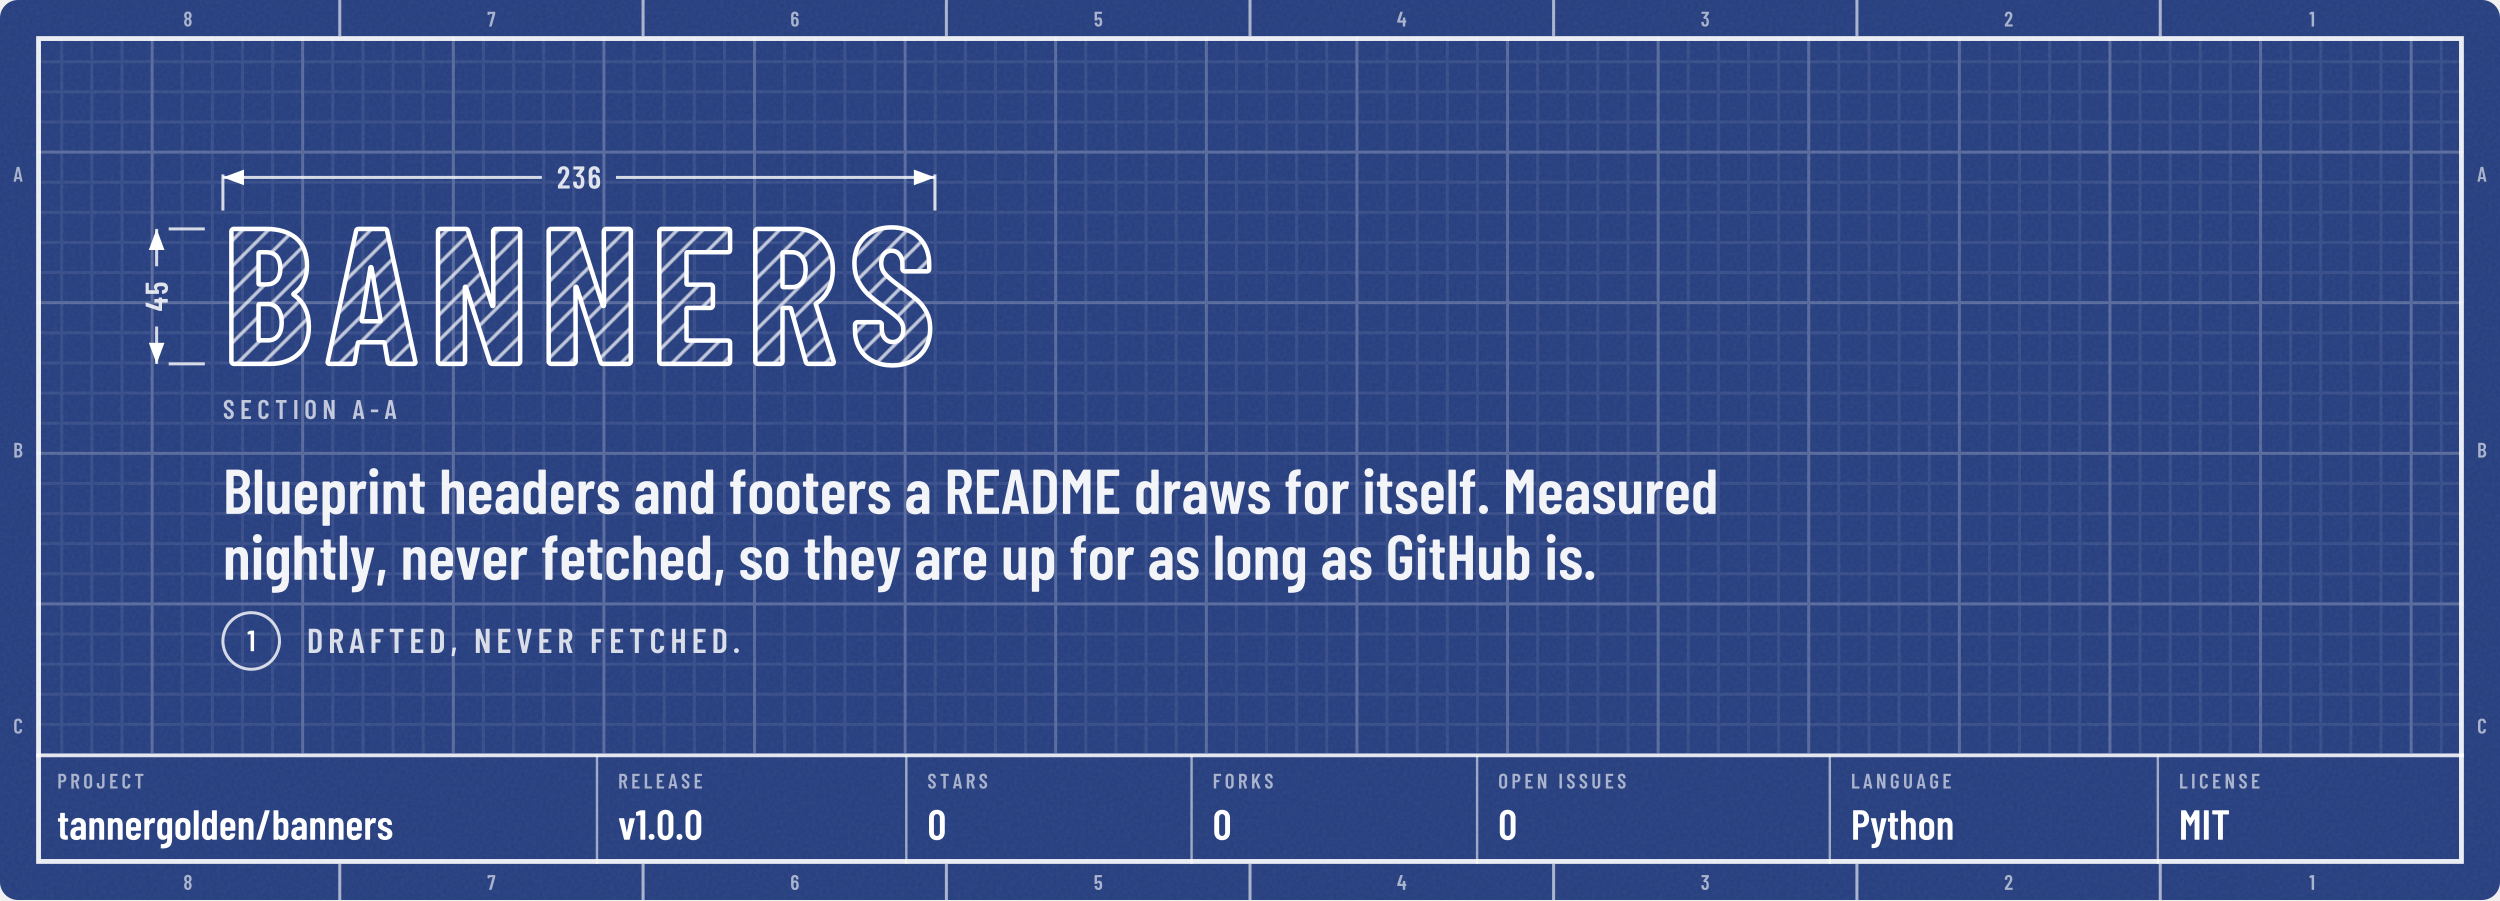
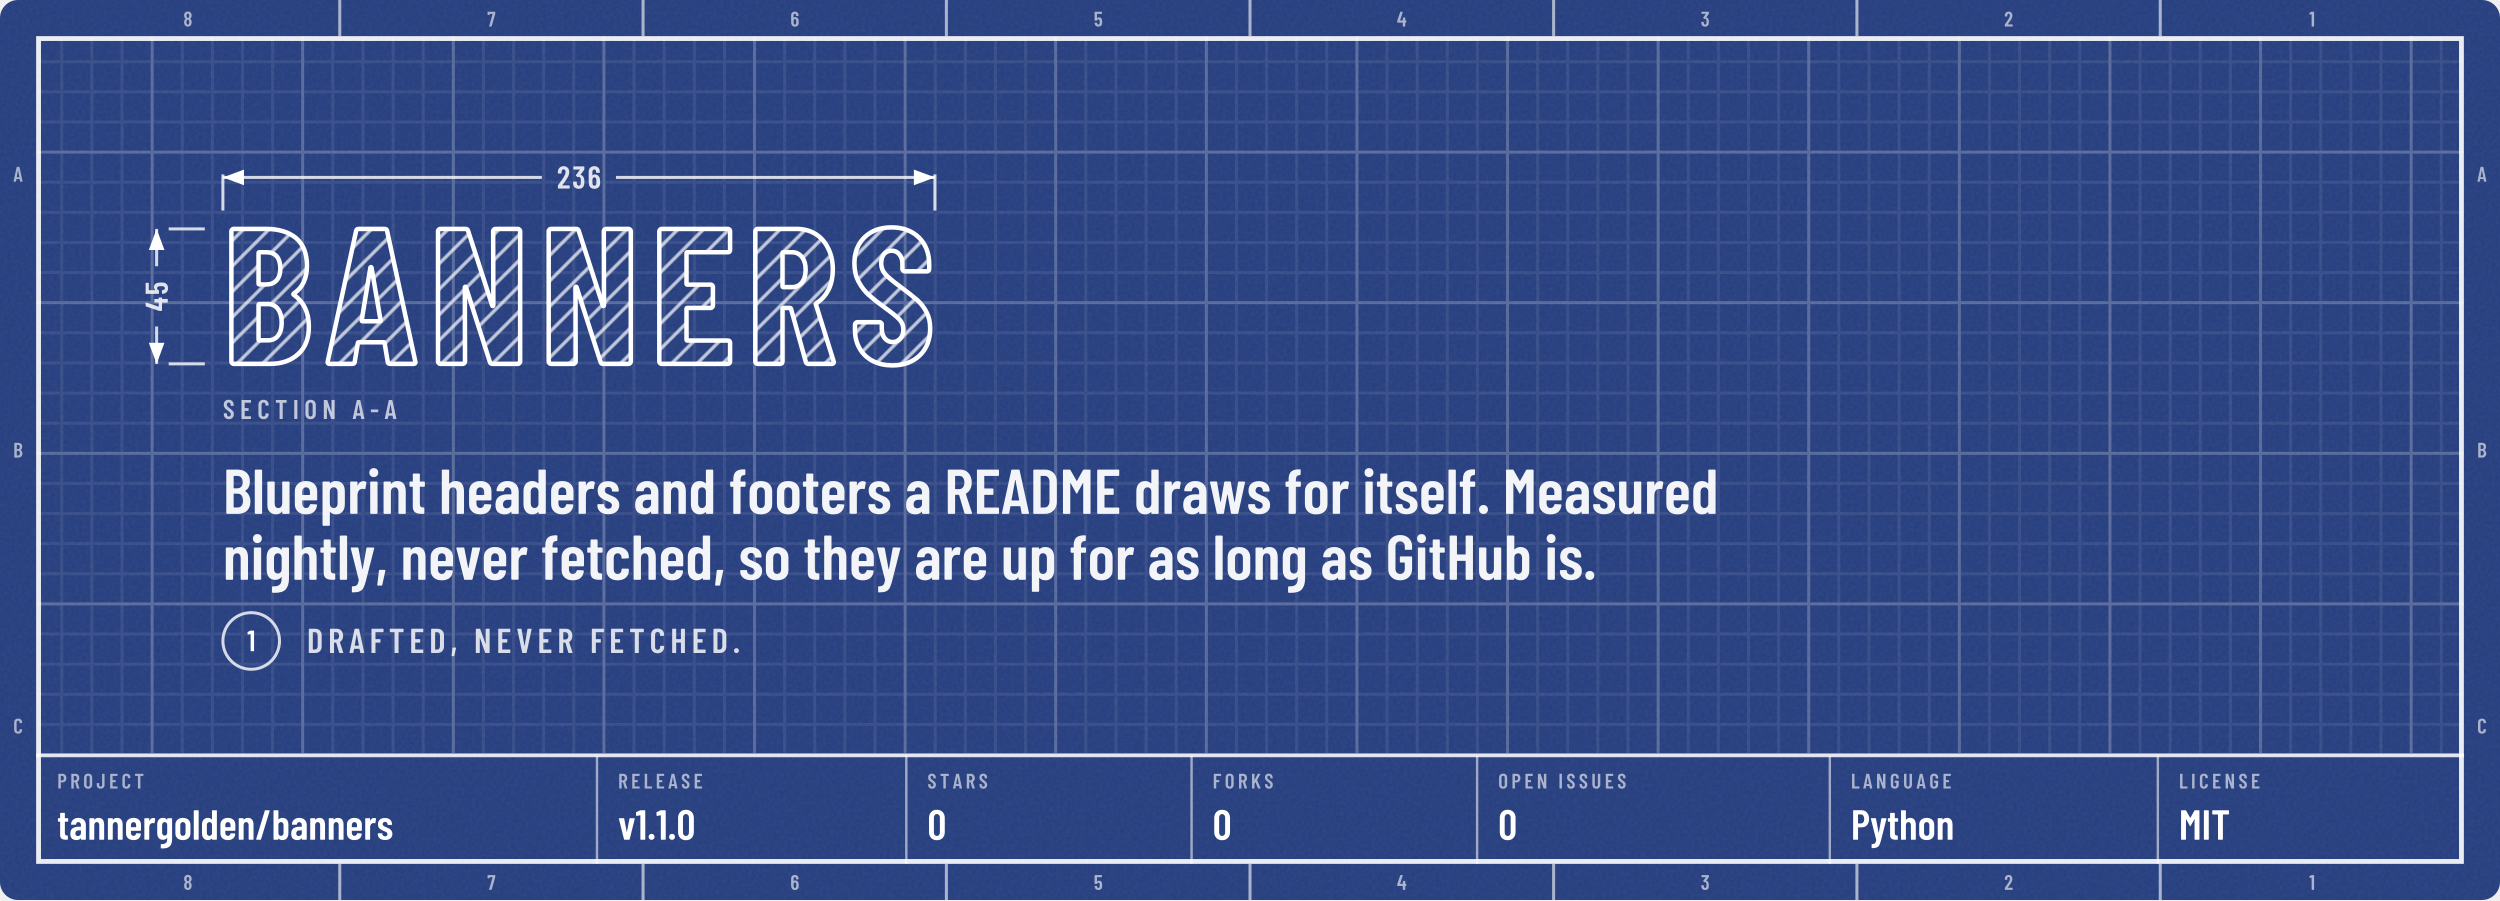
<svg xmlns="http://www.w3.org/2000/svg" width="830" height="299" viewBox="0 0 830 299" role="img" aria-labelledby="t d">
  <defs>
    <g id="kt1" transform="translate(74 120.8) scale(0.064 -0.064)">
      <use href="#n66" x="0" />
      <use href="#n65" x="530" />
      <use href="#n78" x="1072" />
      <use href="#n78" x="1646" />
      <use href="#n69" x="2220" />
      <use href="#n82" x="2718" />
      <use href="#n83" x="3249" />
    </g>
    <mask id="km2" maskUnits="userSpaceOnUse" x="70" y="70.9" width="244.4" height="65.9">
      <use href="#kt1" fill="#FFFFFF" />
    </mask>
    <pattern id="kp3" width="6" height="6" patternUnits="userSpaceOnUse" patternTransform="rotate(45)">
      <path d="M3 0V6" stroke="#FFFFFF" stroke-opacity="0.7" stroke-width="1.1" />
    </pattern>
    <clipPath id="kc4">
      <rect x="0" y="0" width="830" height="298.8" rx="6" />
    </clipPath>
    <filter id="kn5" x="0" y="0" width="100%" height="100%">
      <feTurbulence type="fractalNoise" baseFrequency=".85" numOctaves="2" stitchTiles="stitch" />
      <feColorMatrix values="0 0 0 0 1 0 0 0 0 1 0 0 0 0 1 0 0 0 0.06 0" />
    </filter>
    <pattern id="kp6" width="10" height="10" patternUnits="userSpaceOnUse">
      <path d="M10 .5H.5V10" fill="none" stroke="#FFFFFF" stroke-opacity="0.075" />
    </pattern>
    <pattern id="kp7" width="50" height="50" patternUnits="userSpaceOnUse">
      <path d="M50 .5H.5V50" fill="none" stroke="#FFFFFF" stroke-opacity="0.16" />
    </pattern>
    <clipPath id="kc8">
      <path clip-rule="evenodd" d="M12 12h806v274.8h-806zM12 250.8h806v36h-806z" />
    </clipPath>
    <path id="m44" d="M33 -78 59 146Q60 157 71 157H151Q164 157 161 144L112 -80Q110 -91 99 -91H45Q39 -91 36 -88Q32 -84 33 -78Z" />
    <path id="m45" d="M27 263V339Q27 344 30 348Q34 351 39 351H286Q291 351 294 348Q298 344 298 339V263Q298 258 294 254Q291 251 286 251H39Q34 251 30 254Q27 258 27 263Z" />
    <path id="m46" d="M35 69Q35 100 55 120Q75 140 106 140Q137 140 156 120Q176 100 176 69Q176 38 156 18Q136 -2 106 -2Q75 -2 55 18Q35 38 35 69Z" />
    <path id="m47" d="M21 14 226 690Q229 700 239 700H331Q337 700 340 696Q343 692 341 686L136 10Q133 0 123 0H31Q25 0 22 4Q19 8 21 14Z" />
    <path id="m48" d="M38 183V517Q38 604 89 658Q140 711 224 711Q309 711 360 658Q412 604 412 517V183Q412 96 360 42Q309 -11 224 -11Q140 -11 89 42Q38 96 38 183ZM296 176V524Q296 563 276 586Q257 610 224 610Q192 610 173 586Q154 563 154 524V176Q154 137 173 114Q192 90 224 90Q257 90 276 114Q296 137 296 176Z" />
    <path id="m49" d="M122 700H218Q223 700 226 696Q230 693 230 688V12Q230 7 226 4Q223 0 218 0H126Q121 0 118 4Q114 7 114 12V576Q114 578 112 580Q111 582 109 581L27 565H24Q13 565 13 576L10 643Q10 653 18 657L107 697Q114 700 122 700Z" />
    <path id="m50" d="M173 100H392Q397 100 400 96Q404 93 404 88V12Q404 7 400 4Q397 0 392 0H43Q38 0 34 4Q31 7 31 12V92Q31 101 36 107L75 160Q114 212 152 266Q189 320 215 363Q273 459 273 522Q273 562 256 585Q238 608 209 608Q180 608 163 586Q146 563 147 526V487Q147 482 144 478Q140 475 135 475H41Q36 475 32 478Q29 482 29 487V530Q33 610 84 659Q134 708 214 708Q293 708 342 656Q390 605 390 521Q390 471 373 422Q356 373 319 317Q294 277 260 229Q225 181 214 166Q184 126 170 106Q168 104 169 102Q170 100 173 100Z" />
    <path id="m51" d="M387 218Q387 169 380 134Q368 66 326 29Q283 -8 210 -8Q134 -8 86 32Q38 73 32 143Q30 165 28 207Q28 219 40 219H132Q144 219 144 207Q146 173 148 156Q153 125 169 108Q185 92 210 92Q234 92 250 108Q266 123 271 152Q276 182 276 230Q276 281 269 315Q263 341 248 355Q233 369 210 369Q195 369 183 360Q177 356 174 356Q172 356 166 360L119 408Q115 412 115 417Q115 421 118 425L243 595Q245 597 244 599Q242 601 239 601H49Q44 601 40 604Q37 608 37 613V688Q37 693 40 696Q44 700 49 700H373Q378 700 382 696Q385 693 385 688V609Q385 602 380 594L266 438Q262 432 268 431Q309 426 338 392Q368 358 378 307Q387 267 387 218Z" />
    <path id="m52" d="M443 275V194Q443 189 440 186Q436 182 431 182H401Q396 182 396 177V12Q396 7 392 4Q389 0 384 0H292Q287 0 284 4Q280 7 280 12V177Q280 182 275 182H29Q24 182 20 186Q17 189 17 194V259Q17 268 19 274L158 690Q161 700 171 700H271Q277 700 280 696Q283 693 281 686L153 293Q152 287 157 287H275Q280 287 280 292V412Q280 417 284 420Q287 424 292 424H384Q389 424 392 420Q396 417 396 412V292Q396 287 401 287H431Q436 287 440 284Q443 280 443 275Z" />
    <path id="m53" d="M400 216Q400 175 396 146Q391 72 344 32Q297 -8 219 -8Q145 -8 99 30Q53 68 43 144L40 172Q40 184 52 184H144Q156 184 157 172Q157 166 159 154Q171 92 219 92Q244 92 260 108Q275 124 280 153Q284 178 284 217Q284 254 278 281Q273 307 258 322Q242 336 219 336Q171 336 157 290Q154 279 144 279H51Q46 279 42 282Q39 286 39 291V688Q39 693 42 696Q46 700 51 700H377Q382 700 386 696Q389 693 389 688V612Q389 607 386 604Q382 600 377 600H160Q155 600 155 595V400Q155 397 157 396Q159 396 161 398Q178 416 202 426Q227 437 254 437Q314 437 350 398Q387 360 394 290Q400 259 400 216Z" />
    <path id="m54" d="M401 216Q401 193 399 151Q394 75 346 34Q299 -8 221 -8Q147 -8 101 30Q55 69 46 144Q40 171 40 207L39 532Q39 613 88 660Q138 708 219 708Q295 708 343 660Q391 612 391 532V507Q391 502 388 498Q384 495 379 495H287Q282 495 278 498Q275 502 275 507V526Q275 560 258 582Q242 605 219 605Q191 605 174 583Q156 561 156 526V423Q156 420 158 419Q160 418 162 420Q191 447 234 447Q303 447 346 403Q389 359 396 286Q401 253 401 216ZM284 224Q284 250 279 295Q267 353 220 353Q196 353 180 338Q165 322 160 292Q156 257 156 224Q156 195 159 157Q164 125 180 108Q195 91 220 91Q245 91 260 109Q276 127 281 160Q284 196 284 224Z" />
    <path id="m55" d="M90 13 255 594Q257 600 251 600H116Q111 600 111 595V559Q111 554 108 550Q104 547 99 547H28Q23 547 20 550Q16 554 16 559L17 688Q17 693 20 696Q24 700 29 700H368Q373 700 376 696Q380 693 380 688V607Q380 603 378 593L211 10Q208 0 197 0H100Q87 0 90 13Z" />
    <path id="m56" d="M325 364Q358 345 375 306Q396 259 396 200Q396 147 380 107Q360 53 318 22Q275 -8 216 -8Q158 -8 116 22Q73 52 53 106Q38 148 38 200Q38 259 56 301Q71 341 109 363Q113 366 109 369Q76 390 58 427Q38 470 38 523Q38 581 58 620Q78 664 120 688Q161 712 216 712Q270 712 312 688Q353 665 374 621Q396 579 396 523Q396 471 376 429Q358 392 325 371Q319 367 325 364ZM159 559Q152 541 152 513Q152 483 162 456Q169 435 183 423Q197 411 216 411Q237 411 252 424Q266 436 273 459Q281 483 281 513Q281 547 271 568Q264 589 250 600Q236 612 216 612Q198 612 184 602Q171 591 164 573ZM281 206Q281 244 272 271Q266 295 252 308Q237 322 216 322Q195 322 180 308Q166 294 160 268Q152 242 152 208Q152 177 158 151Q163 123 178 108Q194 92 216 92Q239 92 255 108Q271 124 276 153Q281 180 281 206Z" />
    <path id="m65" d="M325 11 306 116Q306 121 300 121H154Q148 121 148 116L129 11Q128 0 116 0H25Q11 0 14 13L162 689Q164 700 175 700H281Q292 700 294 689L442 13V9Q442 0 431 0H338Q326 0 325 11ZM171 212H282Q288 212 287 217L229 533Q228 536 226 536Q224 536 223 533L166 217Q165 212 171 212Z" />
    <path id="m66" d="M242 0H66Q61 0 58 4Q54 7 54 12V688Q54 693 58 696Q61 700 66 700H224Q319 700 373 652Q427 604 427 512Q427 409 354 365Q349 362 352 359Q391 334 413 292Q435 250 435 192Q435 100 382 50Q328 0 242 0ZM170 595V409Q170 404 175 404H226Q267 404 290 429Q313 454 313 500Q313 548 290 574Q267 600 226 600H175Q170 600 170 595ZM319 208Q319 260 296 290Q273 319 233 319H175Q170 319 170 314V106Q170 101 175 101H233Q273 101 296 129Q319 157 319 208Z" />
    <path id="m67" d="M42 180V521Q42 607 94 658Q145 708 230 708Q316 708 368 658Q420 607 420 521V509Q420 504 416 500Q413 496 408 496L315 492Q303 492 303 504V529Q303 564 283 586Q263 608 230 608Q198 608 178 586Q158 564 158 529V171Q158 136 178 114Q198 92 230 92Q263 92 283 114Q303 136 303 171V196Q303 201 306 204Q310 208 315 208L408 204Q413 204 416 200Q420 197 420 192V180Q420 95 368 44Q316 -8 230 -8Q145 -8 94 44Q42 95 42 180Z" />
    <path id="m68" d="M54 12V688Q54 693 58 696Q61 700 66 700H237Q323 700 374 648Q426 596 426 509V191Q426 104 374 52Q323 0 237 0H66Q61 0 58 4Q54 7 54 12ZM175 100 235 101Q268 101 288 128Q309 154 310 198V502Q310 547 290 574Q269 600 234 600H175Q170 600 170 595V105Q170 100 175 100Z" />
    <path id="m69" d="M391 600H175Q170 600 170 595V406Q170 401 175 401H303Q308 401 312 398Q315 394 315 389V312Q315 307 312 304Q308 300 303 300H175Q170 300 170 295V105Q170 100 175 100H391Q396 100 400 96Q403 93 403 88V12Q403 7 400 4Q396 0 391 0H66Q61 0 58 4Q54 7 54 12V688Q54 693 58 696Q61 700 66 700H391Q396 700 400 696Q403 693 403 688V612Q403 607 400 604Q396 600 391 600Z" />
    <path id="m70" d="M390 600H175Q170 600 170 595V406Q170 401 175 401H302Q307 401 310 398Q314 394 314 389V312Q314 307 310 304Q307 300 302 300H175Q170 300 170 295V12Q170 7 166 4Q163 0 158 0H66Q61 0 58 4Q54 7 54 12V688Q54 693 58 696Q61 700 66 700H390Q395 700 398 696Q402 693 402 688V612Q402 607 398 604Q395 600 390 600Z" />
    <path id="m71" d="M42 173V527Q42 609 94 658Q145 708 230 708Q315 708 368 658Q420 609 420 526V487Q420 482 416 478Q413 475 408 475H316Q311 475 308 478Q304 482 304 487V528Q304 564 284 586Q263 608 230 608Q197 608 177 586Q157 564 157 528V172Q157 136 177 114Q197 92 230 92Q263 92 284 114Q304 136 304 172V268Q304 273 299 273H238Q233 273 230 276Q226 280 226 285V358Q226 363 230 366Q233 370 238 370H408Q413 370 416 366Q420 363 420 358V173Q420 91 368 42Q315 -8 230 -8Q145 -8 94 42Q42 91 42 173Z" />
    <path id="m72" d="M319 700H411Q416 700 420 696Q423 693 423 688V12Q423 7 420 4Q416 0 411 0H319Q314 0 310 4Q307 7 307 12V295Q307 300 302 300H175Q170 300 170 295V12Q170 7 166 4Q163 0 158 0H66Q61 0 58 4Q54 7 54 12V688Q54 693 58 696Q61 700 66 700H158Q163 700 166 696Q170 693 170 688V406Q170 401 175 401H302Q307 401 307 406V688Q307 693 310 696Q314 700 319 700Z" />
    <path id="m73" d="M54 12V688Q54 693 58 696Q61 700 66 700H158Q163 700 166 696Q170 693 170 688V12Q170 7 166 4Q163 0 158 0H66Q61 0 58 4Q54 7 54 12Z" />
    <path id="m74" d="M17 173V247Q17 252 20 256Q24 259 29 259H121Q126 259 130 256Q133 252 133 247V171Q133 136 152 114Q171 92 202 92Q233 92 252 114Q272 136 272 171V688Q272 693 276 696Q279 700 284 700H376Q381 700 384 696Q388 693 388 688V173Q388 91 336 42Q285 -8 202 -8Q119 -8 68 42Q17 91 17 173Z" />
    <path id="m75" d="M54 12V688Q54 693 58 696Q61 700 66 700H158Q163 700 166 696Q170 693 170 688V412Q170 408 172 408Q174 407 176 410L326 691Q331 700 341 700H440Q447 700 449 696Q451 692 448 686L298 405Q297 401 297 399L459 14Q460 12 460 8Q460 0 450 0H351Q340 0 337 9L219 298Q218 301 216 300Q214 300 212 298L172 231Q170 227 170 225V12Q170 7 166 4Q163 0 158 0H66Q61 0 58 4Q54 7 54 12Z" />
    <path id="m76" d="M54 12V688Q54 693 58 696Q61 700 66 700H158Q163 700 166 696Q170 693 170 688V105Q170 100 175 100H391Q396 100 400 96Q403 93 403 88V12Q403 7 400 4Q396 0 391 0H66Q61 0 58 4Q54 7 54 12Z" />
    <path id="m77" d="M383 700H475Q480 700 484 696Q487 693 487 688V12Q487 7 484 4Q480 0 475 0H383Q378 0 374 4Q371 7 371 12V484Q371 488 369 488Q367 488 365 485L278 327Q273 319 269 319Q265 319 260 327L173 485Q171 488 169 488Q167 488 167 484V12Q167 7 164 4Q160 0 155 0H63Q58 0 54 4Q51 7 51 12V688Q51 693 54 696Q58 700 63 700H155Q165 700 170 692L267 521Q270 517 273 521L368 692Q373 700 383 700Z" />
    <path id="m78" d="M350 700H441Q446 700 450 696Q453 693 453 688V12Q453 7 450 4Q446 0 441 0H336Q326 0 323 10L174 434Q173 437 170 436Q168 436 168 433L169 12Q169 7 166 4Q162 0 157 0H66Q61 0 58 4Q54 7 54 12V688Q54 693 58 696Q61 700 66 700H169Q179 700 182 690L332 269Q333 266 336 266Q338 267 338 270V688Q338 693 342 696Q345 700 350 700Z" />
    <path id="m79" d="M42 182V518Q42 604 94 656Q147 708 233 708Q319 708 372 656Q425 604 425 518V182Q425 96 372 44Q319 -8 233 -8Q147 -8 94 44Q42 96 42 182ZM309 177V523Q309 561 288 584Q267 608 233 608Q199 608 178 584Q158 561 158 523V177Q158 139 178 116Q199 92 233 92Q267 92 288 116Q309 139 309 177Z" />
    <path id="m80" d="M432 495Q432 405 384 350Q337 295 259 295H174Q169 295 169 290V12Q169 7 166 4Q162 0 157 0H65Q60 0 56 4Q53 7 53 12V689Q53 694 56 698Q60 701 65 701H253Q306 701 346 675Q387 649 410 602Q432 555 432 495ZM316 492Q316 542 294 572Q271 601 234 601H174Q169 601 169 596V391Q169 386 174 386H234Q271 386 294 414Q316 443 316 492Z" />
    <path id="m82" d="M318 10 233 297Q231 301 228 301H175Q170 301 170 296V12Q170 7 166 4Q163 0 158 0H66Q61 0 58 4Q54 7 54 12V688Q54 693 58 696Q61 700 66 700H254Q307 700 348 674Q388 649 410 602Q433 556 433 496Q433 434 409 389Q385 344 342 321Q338 320 339 315L437 14Q438 12 438 9Q438 0 427 0H331Q321 0 318 10ZM170 595V396Q170 391 175 391H236Q272 391 294 419Q317 447 317 495Q317 543 294 572Q272 600 236 600H175Q170 600 170 595Z" />
    <path id="m83" d="M34 173V199Q34 204 38 208Q41 211 46 211H137Q142 211 146 208Q149 204 149 199V179Q149 140 168 116Q188 92 219 92Q250 92 270 114Q290 137 290 174Q290 200 279 219Q268 238 248 255Q228 272 184 304Q134 340 104 368Q73 396 52 436Q32 475 32 527Q32 610 82 659Q132 708 214 708Q297 708 348 656Q399 605 399 520V496Q399 491 396 488Q392 484 387 484H297Q292 484 288 488Q285 491 285 496V522Q285 561 266 584Q246 608 214 608Q184 608 165 586Q146 565 146 527Q146 491 166 466Q187 441 247 397Q308 352 339 324Q370 295 387 261Q404 227 404 180Q404 95 353 44Q302 -8 219 -8Q136 -8 85 42Q34 92 34 173Z" />
    <path id="m84" d="M425 688V612Q425 607 422 604Q418 600 413 600H286Q281 600 281 595V12Q281 7 278 4Q274 0 269 0H177Q172 0 168 4Q165 7 165 12V595Q165 600 160 600H40Q35 600 32 604Q28 607 28 612V688Q28 693 32 696Q35 700 40 700H413Q418 700 422 696Q425 693 425 688Z" />
    <path id="m85" d="M50 194V688Q50 693 54 696Q57 700 62 700H154Q159 700 162 696Q166 693 166 688V182Q166 142 186 117Q206 92 239 92Q272 92 292 117Q312 142 312 182V688Q312 693 316 696Q319 700 324 700H416Q421 700 424 696Q428 693 428 688V194Q428 103 376 48Q324 -8 239 -8Q153 -8 102 48Q50 103 50 194Z" />
    <path id="m86" d="M171 11 28 687 27 691Q27 700 38 700H139Q151 700 152 689L235 208Q236 205 238 205Q240 205 241 208L322 689Q323 700 335 700H433Q446 700 443 687L299 11Q297 0 286 0H184Q173 0 171 11Z" />
    <path id="m97" d="M397 352V12Q397 7 394 4Q390 0 385 0H293Q288 0 284 4Q281 7 281 12V31Q281 34 279 35Q277 36 275 33Q240 -8 173 -8Q116 -8 72 24Q29 57 29 143Q29 233 82 271Q134 309 224 309H276Q281 309 281 314V340Q281 376 263 398Q245 419 218 419Q197 419 183 406Q169 392 166 369Q165 357 153 357H56Q44 357 45 369Q50 437 98 478Q147 519 220 519Q299 519 348 473Q397 427 397 352ZM281 160V217Q281 222 276 222H224Q190 222 169 204Q148 185 148 150Q148 119 164 104Q180 88 205 88Q235 88 258 107Q281 126 281 160Z" />
    <path id="m98" d="M399 357V154Q399 80 362 36Q325 -8 258 -8Q204 -8 168 27Q166 29 164 28Q162 27 162 24V12Q162 7 158 4Q155 0 150 0H58Q53 0 50 4Q46 7 46 12V688Q46 693 50 696Q53 700 58 700H150Q155 700 158 696Q162 693 162 688V486Q162 483 164 482Q167 482 170 486Q189 503 212 511Q236 519 258 519Q324 519 362 476Q399 433 399 357ZM222 419Q198 419 182 404Q166 388 162 362V149Q166 123 182 108Q198 92 222 92Q250 92 267 112Q284 131 284 163V348Q284 380 267 400Q250 419 222 419Z" />
    <path id="m99" d="M38 155V357Q38 430 86 474Q133 519 215 519Q297 519 345 476Q393 432 393 365V351Q393 346 390 342Q386 339 381 339L289 335Q277 335 277 347V357Q277 382 260 400Q242 419 215 419Q188 419 171 399Q154 379 154 348V163Q154 132 171 112Q188 92 215 92Q242 92 260 110Q277 129 277 155V165Q277 170 280 174Q284 177 289 177L381 176Q386 176 390 172Q393 169 393 164V146Q393 77 345 34Q297 -8 215 -8Q133 -8 86 36Q38 80 38 155Z" />
    <path id="m100" d="M287 700H379Q384 700 388 696Q391 693 391 688V12Q391 7 388 4Q384 0 379 0H287Q282 0 278 4Q275 7 275 12V24Q275 27 273 28Q271 29 269 27Q233 -8 179 -8Q112 -8 75 36Q38 80 38 154V357Q38 433 76 476Q113 519 179 519Q202 519 226 510Q250 502 269 483Q271 481 273 482Q275 483 275 486V688Q275 693 278 696Q282 700 287 700ZM275 149V362Q271 388 255 404Q239 419 215 419Q187 419 170 400Q153 380 153 348V163Q153 131 170 112Q187 92 215 92Q239 92 255 108Q271 123 275 149Z" />
    <path id="m101" d="M380 213H159Q154 213 154 208V163Q154 132 171 112Q188 92 215 92Q238 92 254 106Q271 121 276 144Q279 154 289 154L378 150Q383 150 386 146Q390 143 389 137Q382 67 338 30Q294 -8 215 -8Q133 -8 86 36Q38 79 38 154V357Q38 430 86 474Q133 519 215 519Q297 519 344 474Q392 430 392 357V225Q392 220 388 216Q385 213 380 213ZM154 348V303Q154 298 159 298H272Q277 298 277 303V348Q277 380 260 400Q243 419 215 419Q188 419 171 399Q154 379 154 348Z" />
    <path id="m102" d="M265 499V440Q265 435 262 432Q258 428 253 428H191Q186 428 186 423V12Q186 7 182 4Q179 0 174 0H83Q78 0 74 4Q71 7 71 12V423Q71 428 66 428H34Q29 428 26 432Q22 435 22 440V499Q22 504 26 508Q29 511 34 511H66Q71 511 71 516V541Q71 631 112 668Q153 705 243 704H251Q256 704 260 700Q263 697 263 692L261 624Q261 619 258 616Q254 612 249 612H244Q214 611 200 592Q186 574 186 536V516Q186 511 191 511H253Q258 511 262 508Q265 504 265 499Z" />
    <path id="m103" d="M287 511H379Q384 511 388 508Q391 504 391 499V19Q391 -89 342 -148Q293 -206 167 -206Q145 -206 134 -205Q122 -204 122 -192V-115Q122 -102 135 -104Q192 -105 222 -90Q253 -75 264 -46Q275 -17 275 30V41Q275 44 273 44Q271 45 269 42Q236 -1 175 -1Q108 -1 73 42Q38 86 38 161V357Q38 434 74 476Q109 519 175 519Q236 519 269 476Q271 473 273 474Q275 474 275 477V499Q275 504 278 508Q282 511 287 511ZM275 169V348Q275 380 258 400Q242 419 215 419Q188 419 171 399Q154 379 154 348V169Q154 138 171 118Q188 99 215 99Q242 99 258 118Q275 138 275 169Z" />
    <path id="m104" d="M397 352V12Q397 7 394 4Q390 0 385 0H293Q288 0 284 4Q281 7 281 12V343Q281 379 266 399Q251 419 223 419Q194 419 178 398Q162 377 162 340V12Q162 7 158 4Q155 0 150 0H58Q53 0 50 4Q46 7 46 12V688Q46 693 50 696Q53 700 58 700H150Q155 700 158 696Q162 693 162 688V479Q162 476 164 476Q167 475 170 479Q204 519 265 519Q330 519 364 476Q397 432 397 352Z" />
    <path id="m105" d="M36 652Q36 683 56 703Q76 723 107 723Q138 723 158 703Q177 683 177 652Q177 621 157 601Q137 581 107 581Q76 581 56 601Q36 621 36 652ZM50 12V499Q50 504 54 508Q57 511 62 511H154Q159 511 162 508Q166 504 166 499V12Q166 7 162 4Q159 0 154 0H62Q57 0 54 4Q50 7 50 12Z" />
    <path id="m108" d="M42 12V688Q42 693 46 696Q49 700 54 700H146Q151 700 154 696Q158 693 158 688V12Q158 7 154 4Q151 0 146 0H54Q49 0 46 4Q42 7 42 12Z" />
    <path id="m110" d="M397 352V12Q397 7 394 4Q390 0 385 0H293Q288 0 284 4Q281 7 281 12V343Q281 379 266 399Q251 419 223 419Q194 419 178 398Q162 377 162 340V12Q162 7 158 4Q155 0 150 0H58Q53 0 50 4Q46 7 46 12V499Q46 504 50 508Q53 511 58 511H150Q155 511 158 508Q162 504 162 499V479Q162 476 164 476Q167 475 170 479Q204 519 265 519Q330 519 364 476Q397 432 397 352Z" />
    <path id="m111" d="M38 155V356Q38 430 86 474Q134 519 216 519Q299 519 347 474Q395 430 395 356V155Q395 80 348 36Q300 -8 216 -8Q133 -8 86 36Q38 80 38 155ZM279 164V348Q279 379 262 399Q244 419 216 419Q188 419 171 400Q154 380 154 348V164Q154 132 171 112Q188 93 216 93Q244 93 262 112Q279 132 279 164Z" />
    <path id="m112" d="M403 357V155Q403 78 366 35Q329 -8 262 -8Q239 -8 215 0Q191 9 172 28Q170 30 168 29Q166 28 166 25V-177Q166 -182 162 -186Q159 -189 154 -189H62Q57 -189 54 -186Q50 -182 50 -177V499Q50 504 54 508Q57 511 62 511H154Q159 511 162 508Q166 504 166 499V487Q166 484 168 484Q171 483 174 487Q209 519 262 519Q329 519 366 476Q403 432 403 357ZM226 420Q199 420 182 400Q166 380 166 348V163Q166 131 182 112Q199 92 226 92Q254 92 271 112Q288 131 288 163V348Q288 380 271 400Q254 420 226 420Z" />
    <path id="m114" d="M297 507Q305 502 303 492L287 399Q286 387 273 392Q259 396 247 396Q235 396 225 393Q197 389 180 362Q162 334 162 296V13Q162 8 158 4Q155 1 150 1H58Q53 1 50 4Q46 8 46 13V499Q46 504 50 508Q53 511 58 511H150Q155 511 158 508Q162 504 162 499V453Q162 449 164 448Q166 448 167 452Q194 517 255 517Q282 517 297 507Z" />
    <path id="m115" d="M30 135V142Q30 147 34 150Q37 154 42 154H128Q133 154 136 150Q140 147 140 142V137Q140 113 158 97Q177 81 204 81Q230 81 245 96Q260 111 260 134Q260 154 247 168Q234 181 219 188Q204 195 165 211Q108 233 72 267Q35 301 35 368Q35 438 80 478Q124 517 200 517Q278 517 324 476Q369 434 369 364Q369 359 366 356Q362 352 357 352H273Q268 352 264 356Q261 359 261 364V370Q261 394 244 410Q228 426 203 426Q177 426 162 410Q146 393 146 370Q146 351 158 338Q170 325 185 318Q200 310 235 295Q277 278 306 262Q334 245 356 214Q377 184 377 139Q377 72 330 33Q283 -6 203 -6Q124 -6 77 32Q30 70 30 135Z" />
    <path id="m116" d="M248 429H186Q181 429 181 424V162Q181 127 194 114Q207 100 233 101H240Q245 101 248 98Q252 94 252 89V12Q252 7 248 4Q245 0 240 0H206Q138 0 104 25Q69 50 69 119V424Q69 429 64 429H29Q24 429 20 432Q17 436 17 441V499Q17 504 20 508Q24 511 29 511H64Q69 511 69 516V626Q69 631 72 634Q76 638 81 638H169Q174 638 178 634Q181 631 181 626V516Q181 511 186 511H248Q253 511 256 508Q260 504 260 499V441Q260 436 256 432Q253 429 248 429Z" />
    <path id="m117" d="M289 511H381Q386 511 390 508Q393 504 393 499V12Q393 7 390 4Q386 0 381 0H289Q284 0 280 4Q277 7 277 12V34Q277 37 275 38Q273 39 271 36Q242 -7 178 -7Q117 -7 80 30Q42 66 42 142V499Q42 504 46 508Q49 511 54 511H146Q151 511 154 508Q158 504 158 499V167Q158 92 216 92Q245 92 261 114Q277 135 277 172V499Q277 504 280 508Q284 511 289 511Z" />
    <path id="m118" d="M141 10 19 499V503Q19 512 30 512H132Q144 512 145 501L205 190Q206 187 208 187Q210 187 211 190L270 501Q271 512 283 512L385 510Q399 510 396 497L275 10Q272 0 261 0H155Q144 0 141 10Z" />
    <path id="m119" d="M126 11 19 499V503Q19 512 30 512H118Q130 512 131 501L183 190Q184 187 186 187Q188 187 189 190L244 501Q245 512 257 512H335Q347 512 348 501L404 189Q405 186 407 186Q409 186 410 189L463 501Q464 512 476 512L563 510Q576 510 573 497L466 11Q464 0 453 0H363Q351 0 350 11L297 303Q296 306 294 306Q292 306 291 303L239 11Q238 0 226 0H139Q128 0 126 11Z" />
    <path id="m121" d="M34 -187V-115Q34 -110 37 -106Q40 -103 44 -103Q77 -102 96 -94Q115 -87 126 -66Q138 -44 143 -3L142 3L16 499V503Q16 512 27 512H125Q137 512 138 501L199 170Q200 167 202 167Q204 167 205 170L264 501Q265 512 277 512L376 510Q390 510 387 497L253 -28Q234 -99 213 -134Q192 -169 154 -184Q116 -199 45 -199H40Q38 -199 36 -196Q34 -192 34 -187Z" />
    <path id="n65" d="M325 11 309 107Q309 112 303 112H176Q170 112 170 107L154 11Q153 0 141 0H24Q11 0 14 13L161 689Q163 700 174 700H309Q320 700 322 689L468 13L469 9Q469 0 458 0H338Q326 0 325 11ZM194 221H284Q289 221 288 226L241 499Q240 502 238 502Q236 502 235 499L190 226Q190 221 194 221Z" />
    <path id="n66" d="M245 0H56Q51 0 48 4Q44 7 44 12V688Q44 693 48 696Q51 700 56 700H223Q323 700 380 652Q436 604 436 509Q436 410 368 365Q364 362 367 359Q446 303 446 193Q446 100 390 50Q334 0 245 0ZM185 574V417Q185 412 190 412H226Q260 412 279 434Q298 455 298 494Q298 535 280 557Q261 579 226 579H190Q185 579 185 574ZM305 214Q305 258 286 284Q267 310 235 310H190Q185 310 185 305V127Q185 122 190 122H234Q267 122 286 146Q305 170 305 214Z" />
    <path id="n69" d="M399 579H190Q185 579 185 574V416Q185 411 190 411H310Q315 411 318 408Q322 404 322 399V302Q322 297 318 294Q315 290 310 290H190Q185 290 185 285V126Q185 121 190 121H399Q404 121 408 118Q411 114 411 109V12Q411 7 408 4Q404 0 399 0H56Q51 0 48 4Q44 7 44 12V688Q44 693 48 696Q51 700 56 700H399Q404 700 408 696Q411 693 411 688V591Q411 586 408 582Q404 579 399 579Z" />
    <path id="n78" d="M342 700H458Q463 700 466 696Q470 693 470 688V12Q470 7 466 4Q463 0 458 0H326Q316 0 313 10L189 397Q188 400 186 400Q183 399 183 396L184 12Q184 7 180 4Q177 0 172 0H56Q51 0 48 4Q44 7 44 12V688Q44 693 48 696Q51 700 56 700H187Q197 700 200 690L325 303Q326 300 328 300Q331 301 331 304L330 688Q330 693 334 696Q337 700 342 700Z" />
    <path id="n82" d="M306 10 229 286Q227 290 224 290H190Q185 290 185 285V12Q185 7 182 4Q178 0 173 0H56Q51 0 48 4Q44 7 44 12V688Q44 693 48 696Q51 700 56 700H258Q313 700 356 674Q399 647 422 599Q446 551 446 489Q446 430 424 385Q401 340 361 315Q359 314 358 312Q357 311 358 309L450 14L451 10Q451 0 440 0H320Q309 0 306 10ZM185 574V403Q185 398 190 398H235Q266 398 286 422Q305 447 305 488Q305 530 286 554Q266 579 235 579H190Q185 579 185 574Z" />
    <path id="n83" d="M30 175V204Q30 209 34 212Q37 216 42 216H157Q162 216 166 212Q169 209 169 204V182Q169 151 185 132Q201 113 225 113Q249 113 265 131Q281 149 281 178Q281 208 261 230Q241 251 183 293Q133 329 102 357Q71 385 49 426Q27 467 27 521Q27 606 80 657Q133 708 220 708Q308 708 362 655Q415 602 415 516V492Q415 487 412 484Q408 480 403 480H288Q283 480 280 484Q276 487 276 492V519Q276 550 260 568Q245 587 220 587Q196 587 181 570Q166 552 166 521Q166 491 185 468Q204 445 260 404Q322 358 354 330Q385 301 402 266Q420 232 420 184Q420 96 366 44Q312 -8 224 -8Q166 -8 122 15Q78 38 54 80Q30 121 30 175Z" />
  </defs>
  <rect y="0" width="830" height="298.8" rx="6" fill="#253D7E" />
  <rect y="0" width="830" height="298.8" clip-path="url(#kc4)" filter="url(#kn5)" />
  <g clip-path="url(#kc8)">
    <rect y="0" width="830" height="298.8" fill="url(#kp6)" />
    <rect y="0" width="830" height="298.8" fill="url(#kp7)" />
  </g>
  <rect x="12.8" y="12.8" width="804.4" height="273.2" fill="none" stroke="#FFFFFF" stroke-opacity="0.9" stroke-width="1.6" />
  <path d="M112.8 0V12M112.8 286.8V298.8M213.5 0V12M213.5 286.8V298.8M314.2 0V12M314.2 286.8V298.8M415 0V12M415 286.8V298.8M515.8 0V12M515.8 286.8V298.8M616.5 0V12M616.5 286.8V298.8M717.2 0V12M717.2 286.8V298.8" stroke="#FFFFFF" stroke-opacity="0.6" />
  <g transform="scale(0.007 -0.007)" fill="#FFFFFF" fill-opacity="0.6">
    <use href="#m56" x="8694" y="-1257" />
    <use href="#m56" x="8694" y="-42204" />
    <use href="#m55" x="23108" y="-1257" />
    <use href="#m55" x="23108" y="-42204" />
    <use href="#m54" x="37482" y="-1257" />
    <use href="#m54" x="37482" y="-42204" />
    <use href="#m53" x="51875" y="-1257" />
    <use href="#m53" x="51875" y="-42204" />
    <use href="#m52" x="66253" y="-1257" />
    <use href="#m52" x="66253" y="-42204" />
    <use href="#m51" x="80662" y="-1257" />
    <use href="#m51" x="80662" y="-42204" />
    <use href="#m50" x="95055" y="-1257" />
    <use href="#m50" x="95055" y="-42204" />
    <use href="#m49" x="109524" y="-1257" />
    <use href="#m49" x="109524" y="-42204" />
    <use href="#m65" x="629" y="-8615" />
    <use href="#m65" x="117486" y="-8615" />
    <use href="#m66" x="626" y="-21702" />
    <use href="#m66" x="117483" y="-21702" />
    <use href="#m67" x="629" y="-34789" />
    <use href="#m67" x="117486" y="-34789" />
  </g>
  <path d="M74 69.9V53.9" stroke="#FFFFFF" stroke-opacity="0.8" stroke-dasharray="12 12" stroke-dashoffset="0">
    <animate attributeName="stroke-dashoffset" values="12;12;0" keyTimes="0;.25;1" dur="1.4s" calcMode="spline" keySplines="0 0 1 1;.3 0 .2 1" fill="freeze" />
  </path>
  <path d="M310.4 69.9V53.9" stroke="#FFFFFF" stroke-opacity="0.8" stroke-dasharray="12 12" stroke-dashoffset="0">
    <animate attributeName="stroke-dashoffset" values="12;12;0" keyTimes="0;.25;1" dur="1.4s" calcMode="spline" keySplines="0 0 1 1;.3 0 .2 1" fill="freeze" />
  </path>
  <path d="M74 58.9H179.9M204.5 58.9H310.4" stroke="#FFFFFF" stroke-opacity="0.8" stroke-dasharray="120.2 120.2" stroke-dashoffset="0">
    <animate attributeName="stroke-dashoffset" values="120.2;120.2;0" keyTimes="0;.25;1" dur="1.4s" calcMode="spline" keySplines="0 0 1 1;.3 0 .2 1" fill="freeze" />
  </path>
  <path d="M68 76H47" stroke="#FFFFFF" stroke-opacity="0.8" stroke-dasharray="12 12" stroke-dashoffset="0">
    <animate attributeName="stroke-dashoffset" values="12;12;0" keyTimes="0;.25;1" dur="1.4s" calcMode="spline" keySplines="0 0 1 1;.3 0 .2 1" fill="freeze" />
  </path>
  <path d="M68 120.8H47" stroke="#FFFFFF" stroke-opacity="0.8" stroke-dasharray="12 12" stroke-dashoffset="0">
    <animate attributeName="stroke-dashoffset" values="12;12;0" keyTimes="0;.25;1" dur="1.4s" calcMode="spline" keySplines="0 0 1 1;.3 0 .2 1" fill="freeze" />
  </path>
  <path d="M52 76V88.4M52 108.4V120.8" stroke="#FFFFFF" stroke-opacity="0.8" stroke-dasharray="24.4 24.4" stroke-dashoffset="0">
    <animate attributeName="stroke-dashoffset" values="24.4;24.4;0" keyTimes="0;.25;1" dur="1.4s" calcMode="spline" keySplines="0 0 1 1;.3 0 .2 1" fill="freeze" />
  </path>
  <circle cx="83.4" cy="212.8" r="9.4" fill="none" stroke="#FFFFFF" stroke-opacity="0.8" stroke-dasharray="61.3 61.3" stroke-dashoffset="0">
    <animate attributeName="stroke-dashoffset" values="61.3;61.3;0" keyTimes="0;.25;1" dur="1.4s" calcMode="spline" keySplines="0 0 1 1;.3 0 .2 1" fill="freeze" />
  </circle>
  <path d="M12 250.8H818" stroke="#FFFFFF" stroke-opacity="0.85" stroke-width="1.2" stroke-dasharray="808 808" stroke-dashoffset="0">
    <animate attributeName="stroke-dashoffset" values="808;808;0" keyTimes="0;.25;1" dur="1.4s" calcMode="spline" keySplines="0 0 1 1;.3 0 .2 1" fill="freeze" />
  </path>
  <rect x="70" y="70.9" width="244.4" height="65.9" fill="url(#kp3)" mask="url(#km2)">
    <animate attributeName="opacity" values="0;0;1" keyTimes="0;.72;1" dur="2.8s" fill="freeze" />
  </rect>
  <use href="#kt1" fill="none" stroke="#FFFFFF" stroke-width="23.4" stroke-linejoin="round" stroke-dasharray="5500 5500" stroke-dashoffset="0">
    <animate attributeName="stroke-dashoffset" values="5500;5500;0" keyTimes="0;.1;1" dur="2.4s" calcMode="spline" keySplines="0 0 1 1;.4 .1 .3 1" fill="freeze" />
  </use>
  <path d="M74 58.9l7 -2.6v5.2z" fill="#FFFFFF" />
  <path d="M310.4 58.9l-7 -2.6v5.2z" fill="#FFFFFF" />
  <g transform="translate(184.9 62.6) scale(0.0105 -0.0105)" fill="#FFFFFF" fill-opacity="0.85">
    <use href="#m50" x="0" />
    <use href="#m51" x="482" />
    <use href="#m54" x="965" />
  </g>
  <path d="M52 76l-2.6 7h5.2z" fill="#FFFFFF" />
  <path d="M52 120.8l-2.6 -7h5.2z" fill="#FFFFFF" />
  <g transform="rotate(-90 52 98.4)">
    <g transform="translate(47 102.1) scale(0.0105 -0.0105)" fill="#FFFFFF" fill-opacity="0.85">
      <use href="#m52" x="0" />
      <use href="#m53" x="516" />
    </g>
  </g>
  <g transform="translate(74 139.1) scale(0.009 -0.009)" fill="#FFFFFF" fill-opacity="0.7">
    <use href="#m83" x="0" />
    <use href="#m69" x="634" />
    <use href="#m67" x="1269" />
    <use href="#m84" x="1926" />
    <use href="#m73" x="2578" />
    <use href="#m79" x="3002" />
    <use href="#m78" x="3669" />
    <use href="#m65" x="4776" />
    <use href="#m45" x="5432" />
    <use href="#m65" x="5957" />
  </g>
  <g transform="translate(74 170.6) scale(0.021 -0.021)" fill="#FFFFFF" fill-opacity="0.94">
    <use href="#m66" x="0" />
    <use href="#m108" x="462" />
    <use href="#m117" x="661" />
    <use href="#m101" x="1099" />
    <use href="#m112" x="1525" />
    <use href="#m114" x="1966" />
    <use href="#m105" x="2279" />
    <use href="#m110" x="2494" />
    <use href="#m116" x="2933" />
    <use href="#m104" x="3415" />
    <use href="#m101" x="3854" />
    <use href="#m97" x="4280" />
    <use href="#m100" x="4714" />
    <use href="#m101" x="5151" />
    <use href="#m114" x="5577" />
    <use href="#m115" x="5890" />
    <use href="#m97" x="6488" />
    <use href="#m110" x="6922" />
    <use href="#m100" x="7361" />
    <use href="#m102" x="7998" />
    <use href="#m111" x="8289" />
    <use href="#m111" x="8721" />
    <use href="#m116" x="9153" />
    <use href="#m101" x="9435" />
    <use href="#m114" x="9861" />
    <use href="#m115" x="10174" />
    <use href="#m97" x="10772" />
    <use href="#m82" x="11406" />
    <use href="#m69" x="11867" />
    <use href="#m65" x="12302" />
    <use href="#m68" x="12758" />
    <use href="#m77" x="13230" />
    <use href="#m69" x="13768" />
    <use href="#m100" x="14403" />
    <use href="#m114" x="14840" />
    <use href="#m97" x="15153" />
    <use href="#m119" x="15587" />
    <use href="#m115" x="16179" />
    <use href="#m102" x="16777" />
    <use href="#m111" x="17068" />
    <use href="#m114" x="17500" />
    <use href="#m105" x="18013" />
    <use href="#m116" x="18228" />
    <use href="#m115" x="18510" />
    <use href="#m101" x="18908" />
    <use href="#m108" x="19334" />
    <use href="#m102" x="19533" />
    <use href="#m46" x="19824" />
    <use href="#m77" x="20235" />
    <use href="#m101" x="20773" />
    <use href="#m97" x="21199" />
    <use href="#m115" x="21633" />
    <use href="#m117" x="22031" />
    <use href="#m114" x="22469" />
    <use href="#m101" x="22782" />
    <use href="#m100" x="23208" />
  </g>
  <g transform="translate(74 192.5) scale(0.021 -0.021)" fill="#FFFFFF" fill-opacity="0.94">
    <use href="#m110" x="0" />
    <use href="#m105" x="439" />
    <use href="#m103" x="654" />
    <use href="#m104" x="1085" />
    <use href="#m116" x="1524" />
    <use href="#m108" x="1806" />
    <use href="#m121" x="2005" />
    <use href="#m44" x="2408" />
    <use href="#m110" x="2807" />
    <use href="#m101" x="3246" />
    <use href="#m118" x="3672" />
    <use href="#m101" x="4087" />
    <use href="#m114" x="4513" />
    <use href="#m102" x="5026" />
    <use href="#m101" x="5317" />
    <use href="#m116" x="5743" />
    <use href="#m99" x="6025" />
    <use href="#m104" x="6447" />
    <use href="#m101" x="6886" />
    <use href="#m100" x="7312" />
    <use href="#m44" x="7749" />
    <use href="#m115" x="8148" />
    <use href="#m111" x="8546" />
    <use href="#m116" x="9178" />
    <use href="#m104" x="9460" />
    <use href="#m101" x="9899" />
    <use href="#m121" x="10325" />
    <use href="#m97" x="10928" />
    <use href="#m114" x="11362" />
    <use href="#m101" x="11675" />
    <use href="#m117" x="12301" />
    <use href="#m112" x="12739" />
    <use href="#m102" x="13380" />
    <use href="#m111" x="13671" />
    <use href="#m114" x="14103" />
    <use href="#m97" x="14616" />
    <use href="#m115" x="15050" />
    <use href="#m108" x="15648" />
    <use href="#m111" x="15847" />
    <use href="#m110" x="16279" />
    <use href="#m103" x="16718" />
    <use href="#m97" x="17349" />
    <use href="#m115" x="17783" />
    <use href="#m71" x="18381" />
    <use href="#m105" x="18843" />
    <use href="#m116" x="19058" />
    <use href="#m72" x="19340" />
    <use href="#m117" x="19817" />
    <use href="#m98" x="20255" />
    <use href="#m105" x="20892" />
    <use href="#m115" x="21107" />
    <use href="#m46" x="21505" />
  </g>
  <g transform="translate(82.1 216.2) scale(0.00978 -0.00978)" fill="#FFFFFF">
    <use href="#m49" x="0" />
  </g>
  <g transform="translate(101.9 216.8) scale(0.0115 -0.0115)" fill="#FFFFFF" fill-opacity="0.82">
    <use href="#m68" x="0" />
    <use href="#m82" x="612" />
    <use href="#m65" x="1213" />
    <use href="#m70" x="1809" />
    <use href="#m84" x="2364" />
    <use href="#m69" x="2956" />
    <use href="#m68" x="3531" />
    <use href="#m44" x="4143" />
    <use href="#m78" x="4822" />
    <use href="#m69" x="5469" />
    <use href="#m86" x="6044" />
    <use href="#m69" x="6655" />
    <use href="#m82" x="7230" />
    <use href="#m70" x="8171" />
    <use href="#m69" x="8726" />
    <use href="#m84" x="9301" />
    <use href="#m67" x="9893" />
    <use href="#m72" x="10490" />
    <use href="#m69" x="11107" />
    <use href="#m68" x="11682" />
    <use href="#m46" x="12294" />
  </g>
  <g transform="translate(19 261.8) scale(0.007 -0.007)" fill="#FFFFFF" fill-opacity="0.6">
    <use href="#m80" x="0" />
    <use href="#m82" x="614" />
    <use href="#m79" x="1232" />
    <use href="#m74" x="1856" />
    <use href="#m69" x="2457" />
    <use href="#m67" x="3049" />
    <use href="#m84" x="3663" />
  </g>
  <g transform="translate(19 278.8) scale(0.014 -0.014)" fill="#FFFFFF">
    <use href="#m116" x="0" />
    <use href="#m97" x="282" />
    <use href="#m110" x="716" />
    <use href="#m110" x="1155" />
    <use href="#m101" x="1594" />
    <use href="#m114" x="2020" />
    <use href="#m103" x="2333" />
    <use href="#m111" x="2764" />
    <use href="#m108" x="3196" />
    <use href="#m100" x="3395" />
    <use href="#m101" x="3832" />
    <use href="#m110" x="4258" />
    <use href="#m47" x="4697" />
    <use href="#m98" x="5083" />
    <use href="#m97" x="5520" />
    <use href="#m110" x="5954" />
    <use href="#m110" x="6393" />
    <use href="#m101" x="6832" />
    <use href="#m114" x="7258" />
    <use href="#m115" x="7571" />
  </g>
  <g transform="translate(205.2 261.8) scale(0.007 -0.007)" fill="#FFFFFF" fill-opacity="0.6">
    <use href="#m82" x="0" />
    <use href="#m69" x="618" />
    <use href="#m76" x="1210" />
    <use href="#m69" x="1782" />
    <use href="#m65" x="2375" />
    <use href="#m83" x="2988" />
    <use href="#m69" x="3579" />
  </g>
  <g transform="translate(205.2 278.8) scale(0.014 -0.014)" fill="#FFFFFF">
    <use href="#m118" x="0" />
    <use href="#m49" x="415" />
    <use href="#m46" x="689" />
-     <use href="#m48" x="900" />
-     <use href="#m46" x="1350" />
-     <use href="#m48" x="1561" />
+     <use href="#m49" x="900" />
+     <use href="#m46" x="1174" />
+     <use href="#m48" x="1385" />
  </g>
  <g transform="translate(307.9 261.8) scale(0.007 -0.007)" fill="#FFFFFF" fill-opacity="0.6">
    <use href="#m83" x="0" />
    <use href="#m84" x="591" />
    <use href="#m65" x="1200" />
    <use href="#m82" x="1813" />
    <use href="#m83" x="2432" />
  </g>
  <g transform="translate(307.9 278.8) scale(0.014 -0.014)" fill="#FFFFFF">
    <use href="#m48" x="0" />
  </g>
  <g transform="translate(402.6 261.8) scale(0.007 -0.007)" fill="#FFFFFF" fill-opacity="0.6">
    <use href="#m70" x="0" />
    <use href="#m79" x="572" />
    <use href="#m82" x="1196" />
    <use href="#m75" x="1814" />
    <use href="#m83" x="2449" />
  </g>
  <g transform="translate(402.6 278.8) scale(0.014 -0.014)" fill="#FFFFFF">
    <use href="#m48" x="0" />
  </g>
  <g transform="translate(497.4 261.8) scale(0.007 -0.007)" fill="#FFFFFF" fill-opacity="0.6">
    <use href="#m79" x="0" />
    <use href="#m80" x="624" />
    <use href="#m69" x="1238" />
    <use href="#m78" x="1830" />
    <use href="#m73" x="2852" />
    <use href="#m83" x="3233" />
    <use href="#m83" x="3824" />
    <use href="#m85" x="4415" />
    <use href="#m69" x="5050" />
    <use href="#m83" x="5642" />
  </g>
  <g transform="translate(497.4 278.8) scale(0.014 -0.014)" fill="#FFFFFF">
    <use href="#m48" x="0" />
  </g>
  <g transform="translate(614.5 261.8) scale(0.007 -0.007)" fill="#FFFFFF" fill-opacity="0.6">
    <use href="#m76" x="0" />
    <use href="#m65" x="572" />
    <use href="#m78" x="1185" />
    <use href="#m71" x="1849" />
    <use href="#m85" x="2469" />
    <use href="#m65" x="3104" />
    <use href="#m71" x="3717" />
    <use href="#m69" x="4336" />
  </g>
  <g transform="translate(614.5 278.8) scale(0.014 -0.014)" fill="#FFFFFF">
    <use href="#m80" x="0" />
    <use href="#m121" x="457" />
    <use href="#m116" x="860" />
    <use href="#m104" x="1142" />
    <use href="#m111" x="1581" />
    <use href="#m110" x="2013" />
  </g>
  <g transform="translate(723.4 261.8) scale(0.007 -0.007)" fill="#FFFFFF" fill-opacity="0.6">
    <use href="#m76" x="0" />
    <use href="#m73" x="572" />
    <use href="#m67" x="953" />
    <use href="#m69" x="1567" />
    <use href="#m78" x="2160" />
    <use href="#m83" x="2824" />
    <use href="#m69" x="3415" />
  </g>
  <g transform="translate(723.4 278.8) scale(0.014 -0.014)" fill="#FFFFFF">
    <use href="#m77" x="0" />
    <use href="#m73" x="538" />
    <use href="#m84" x="762" />
  </g>
  <path d="M198.2 250.8V286.8M300.9 250.8V286.8M395.6 250.8V286.8M490.4 250.8V286.8M607.5 250.8V286.8M716.4 250.8V286.8" stroke="#FFFFFF" stroke-opacity="0.55" stroke-width=".8" />
</svg>
